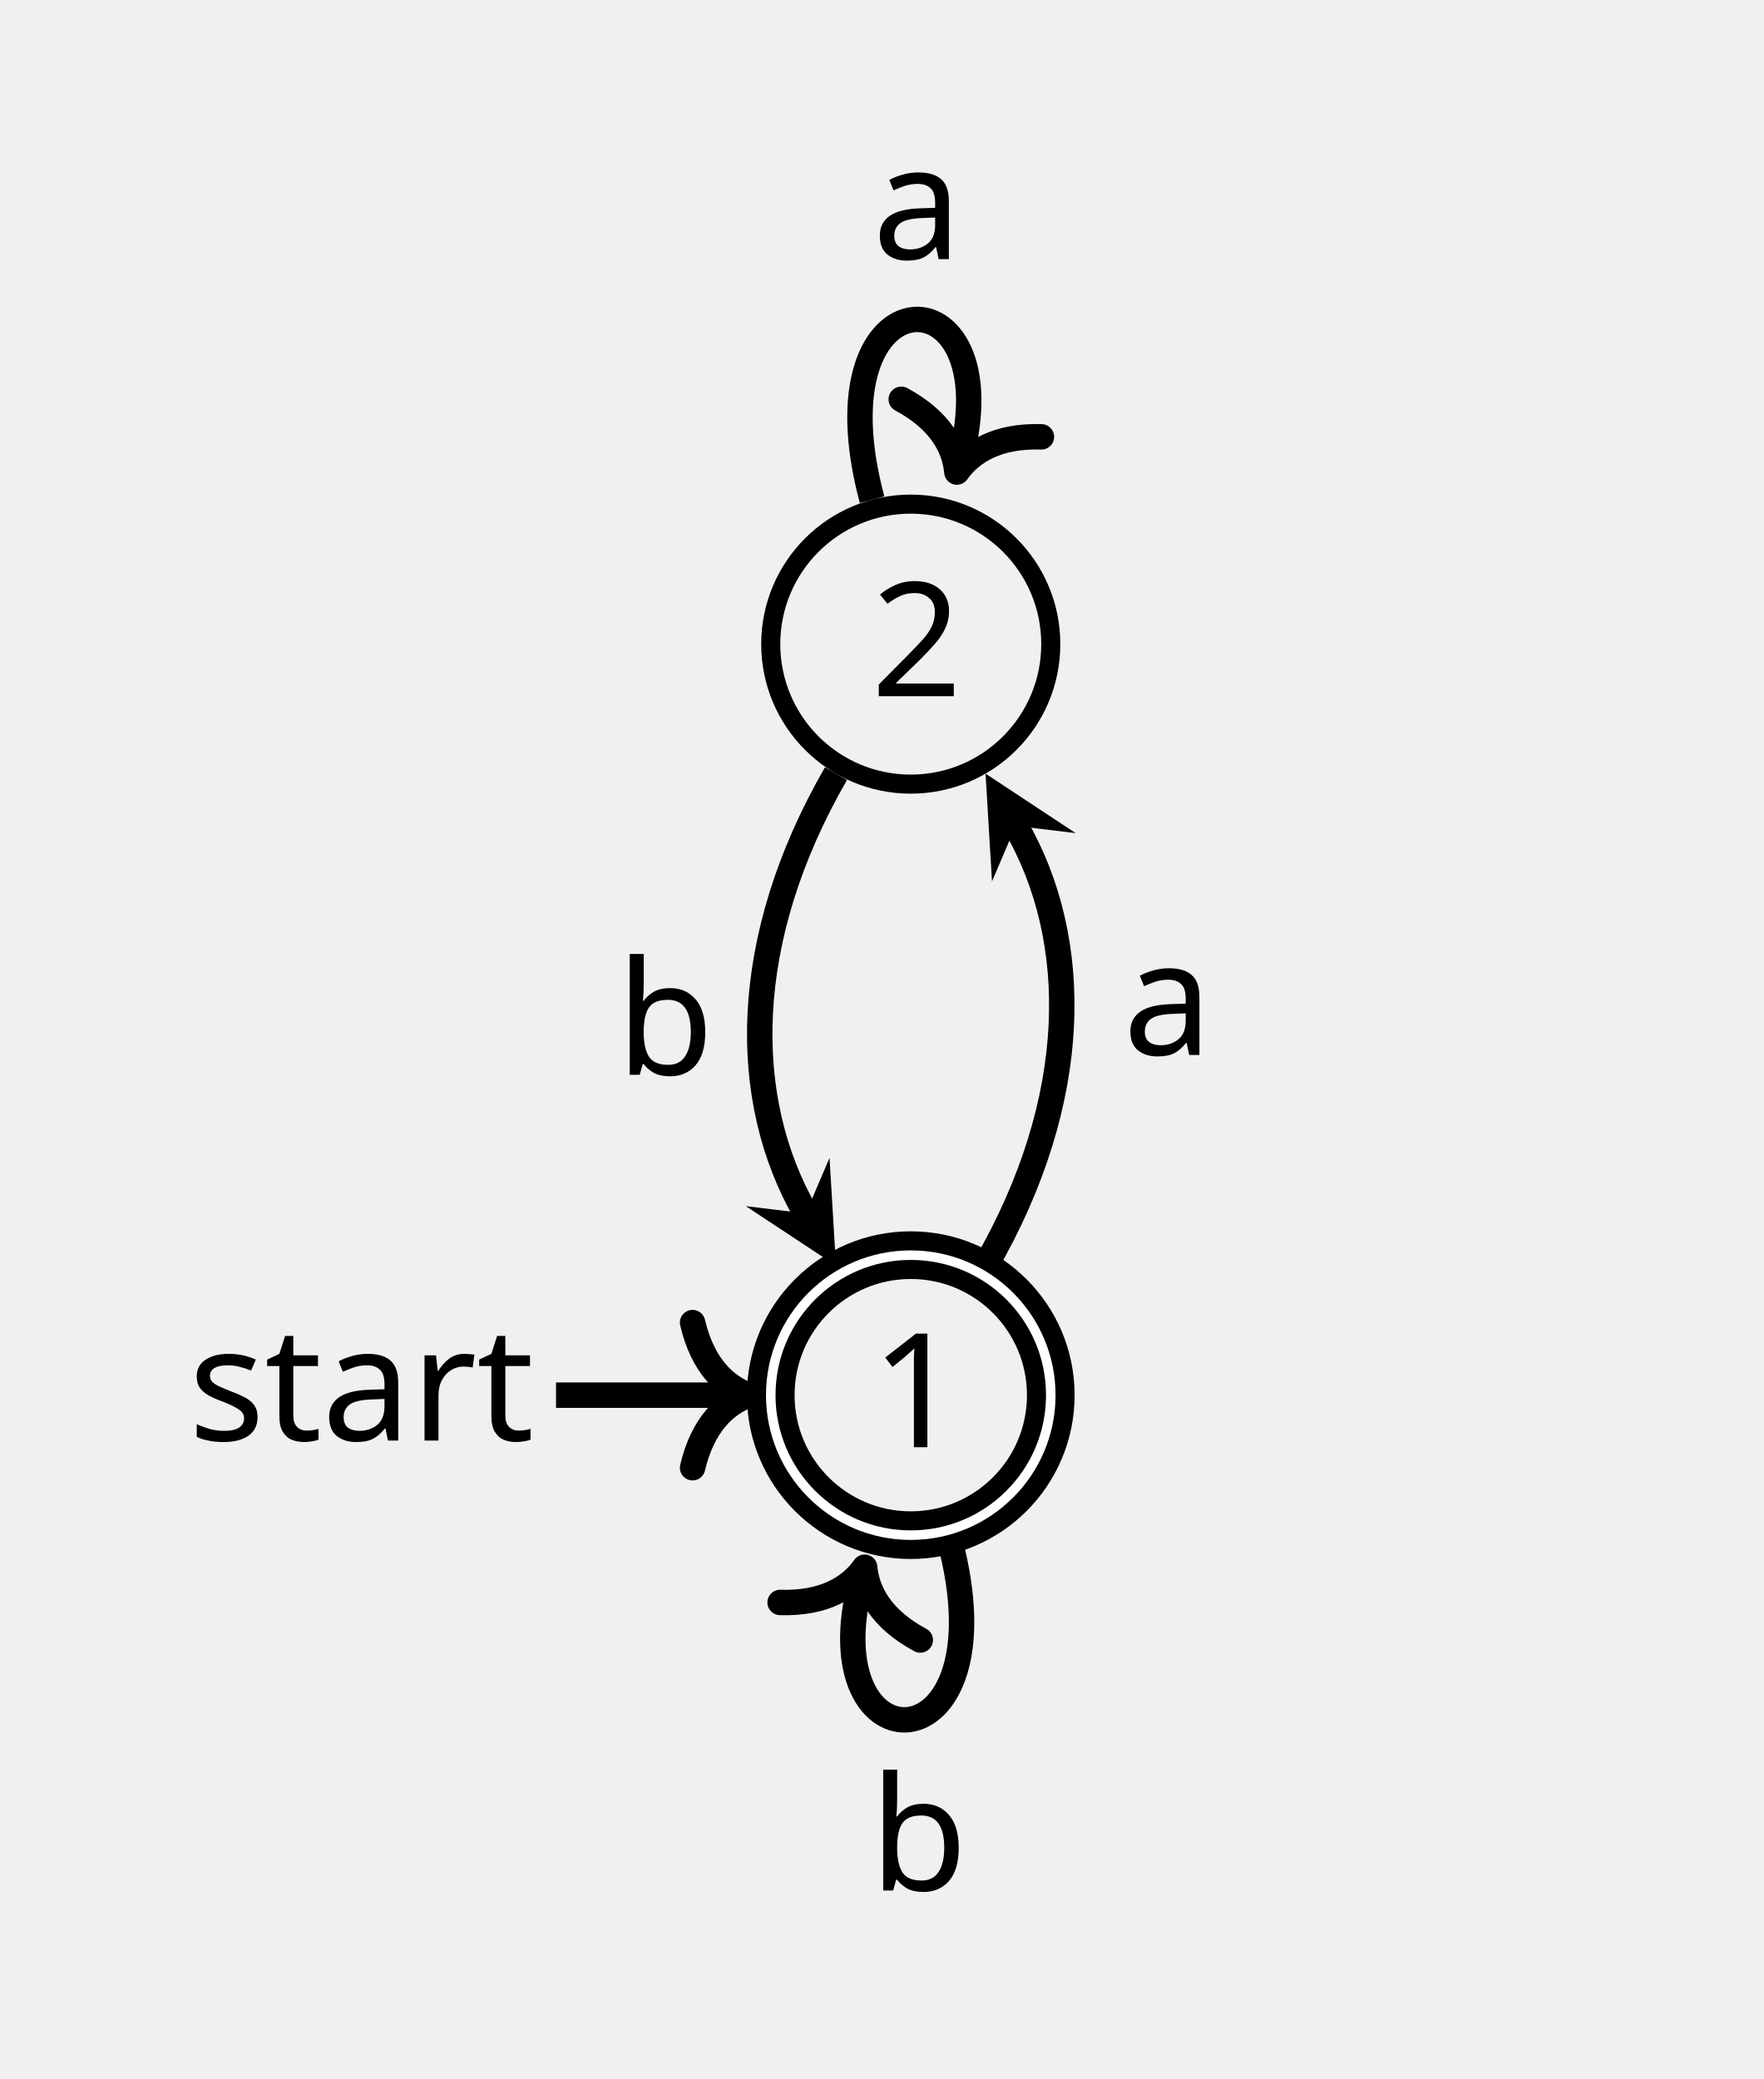
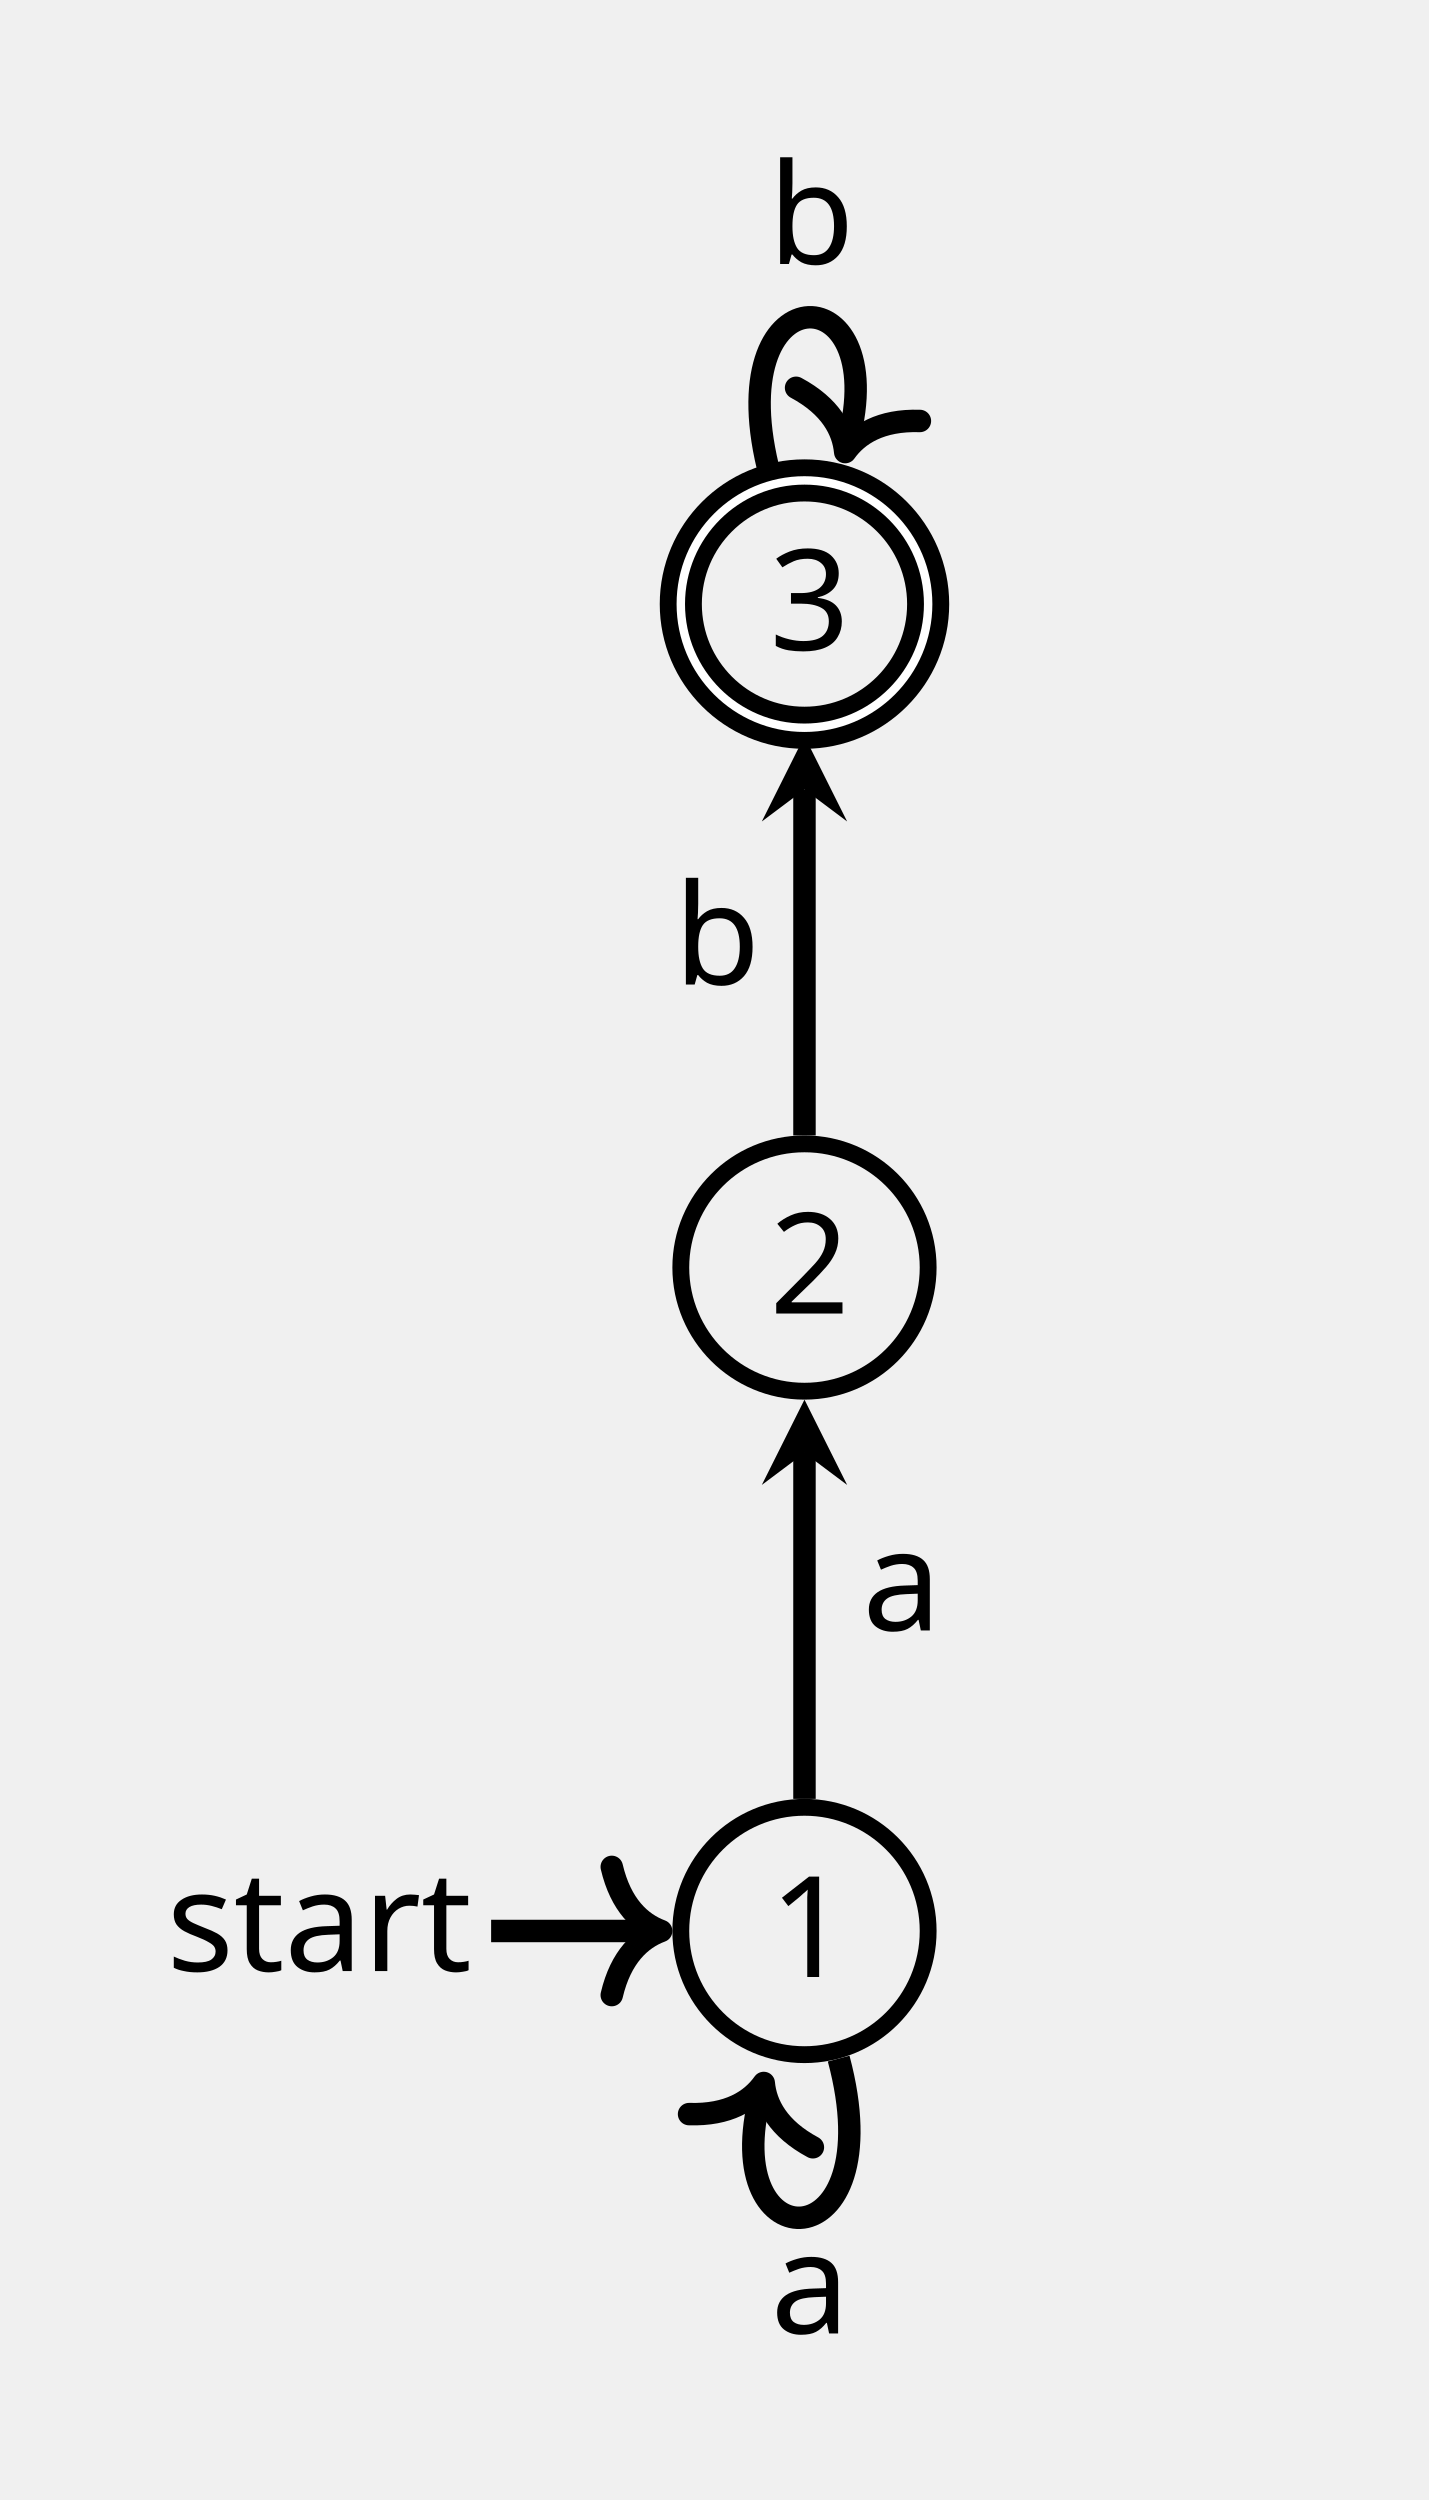
- <svg xmlns="http://www.w3.org/2000/svg" version="1.1" id="svg2" width="147.479" height="173.861" viewBox="0 0 147.479 173.861">
+ <svg xmlns="http://www.w3.org/2000/svg" version="1.1" id="svg2" width="135.209" height="236.667" viewBox="0 0 135.209 236.667">
  <defs id="defs6" />
-   <g id="g8" transform="matrix(1.333333,0,0,-1.333333,0,173.8613)">
-     <g id="g10" transform="translate(57.118,42.891)">
+   <g id="g8" transform="matrix(1.333333,0,0,-1.333333,0,236.6667)">
+     <g id="g10" transform="translate(57.118,40.4)">
      <g id="g12">
        <g id="g14">
          <g id="g16">
            <g id="g18">
-               <g id="g20">
-                 <path d="M 8.781,0 C 8.781,4.85 4.85,8.781 0,8.781 -4.85,8.781 -8.781,4.85 -8.781,0 c 0,-4.85 3.932,-8.781 8.781,-8.781 4.85,0 8.781,3.932 8.781,8.781 z" style="fill:none;stroke:#000000;stroke-width:2.989;stroke-linecap:butt;stroke-linejoin:miter;stroke-miterlimit:10;stroke-dasharray:none;stroke-opacity:1" id="path22" />
-                 <g id="g24">
-                   <path d="M 8.781,0 C 8.781,4.85 4.85,8.781 0,8.781 -4.85,8.781 -8.781,4.85 -8.781,0 c 0,-4.85 3.932,-8.781 8.781,-8.781 4.85,0 8.781,3.932 8.781,8.781 z" style="fill:none;stroke:#ffffff;stroke-width:0.598;stroke-linecap:butt;stroke-linejoin:miter;stroke-miterlimit:10;stroke-dasharray:none;stroke-opacity:1" id="path26" />
+               <path d="M 8.781,0 C 8.781,4.85 4.85,8.781 0,8.781 -4.85,8.781 -8.781,4.85 -8.781,0 c 0,-4.85 3.932,-8.781 8.781,-8.781 4.85,0 8.781,3.932 8.781,8.781 z" style="fill:none;stroke:#000000;stroke-width:1.196;stroke-linecap:butt;stroke-linejoin:miter;stroke-miterlimit:10;stroke-dasharray:none;stroke-opacity:1" id="path20" />
+             </g>
+             <g id="g22" transform="translate(-2.49,-3.265)">
+               <g id="g24">
+                 <g id="g26" transform="translate(-54.628,-37.135)">
+                   <text xml:space="preserve" transform="matrix(1,0,0,-1,54.628,37.135)" style="font-variant:normal;font-weight:normal;font-size:9.963px;font-family:CMSS10;-inkscape-font-specification:CMSS10;writing-mode:lr-tb;fill:#000000;fill-opacity:1;fill-rule:nonzero;stroke:none" id="text30">
+                     <tspan x="0" y="0" id="tspan28">1</tspan>
+                   </text>
+                   <g id="g32" transform="translate(54.628,37.135)" />
                </g>
              </g>
+               <g id="g34" transform="translate(2.49,3.265)" />
            </g>
-             <g id="g28" transform="translate(-2.49,-3.266)">
-               <g id="g30">
-                 <g id="g32" transform="translate(-54.628,-39.625)">
-                   <text xml:space="preserve" transform="matrix(1,0,0,-1,54.628,39.625)" style="font-variant:normal;font-weight:normal;font-size:9.963px;font-family:CMSS10;-inkscape-font-specification:CMSS10;writing-mode:lr-tb;fill:#000000;fill-opacity:1;fill-rule:nonzero;stroke:none" id="text36">
-                     <tspan x="0" y="0" id="tspan34">1</tspan>
-                   </text>
-                   <g id="g38" transform="translate(54.628,39.625)" />
+           </g>
+           <g id="g36">
+             <g id="g38">
+               <path d="m -22.248,0 h 11.274" style="fill:none;stroke:#000000;stroke-width:1.594;stroke-linecap:butt;stroke-linejoin:miter;stroke-miterlimit:10;stroke-dasharray:none;stroke-opacity:1" id="path40" />
+               <g id="g42" transform="translate(-10.17616)">
+                 <g id="g44">
+                   <path d="M -3.507,4.551 C -2.866,1.82 -1.438,0.531 0,0 -1.438,-0.531 -2.866,-1.82 -3.507,-4.551" style="fill:none;stroke:#000000;stroke-width:1.594;stroke-linecap:round;stroke-linejoin:round;stroke-miterlimit:10;stroke-dasharray:none;stroke-opacity:1" id="path46" />
                </g>
              </g>
-               <g id="g40" transform="translate(2.49,3.266)" />
-             </g>
-           </g>
-           <g id="g42">
-             <g id="g44">
-               <path d="m -22.248,0 h 11.274" style="fill:none;stroke:#000000;stroke-width:1.594;stroke-linecap:butt;stroke-linejoin:miter;stroke-miterlimit:10;stroke-dasharray:none;stroke-opacity:1" id="path46" />
-               <g id="g48" transform="translate(-10.17616)">
-                 <g id="g50">
-                   <path d="M -3.507,4.551 C -2.866,1.82 -1.438,0.531 0,0 -1.438,-0.531 -2.866,-1.82 -3.507,-4.551" style="fill:none;stroke:#000000;stroke-width:1.594;stroke-linecap:round;stroke-linejoin:round;stroke-miterlimit:10;stroke-dasharray:none;stroke-opacity:1" id="path52" />
-                 </g>
-               </g>
-               <g id="g54">
-                 <g id="g56" transform="translate(-45.294,-2.847)">
-                   <g id="g58">
-                     <g id="g60" transform="translate(-11.824,-40.044)">
-                       <text xml:space="preserve" transform="matrix(1,0,0,-1,11.824,40.044)" style="font-variant:normal;font-weight:normal;font-size:9.963px;font-family:CMSS10;-inkscape-font-specification:CMSS10;writing-mode:lr-tb;fill:#000000;fill-opacity:1;fill-rule:nonzero;stroke:none" id="text64">
-                         <tspan x="0 3.819 7.416 11.925 15.329" y="0" id="tspan62">start</tspan>
+               <g id="g48">
+                 <g id="g50" transform="translate(-45.294,-2.846)">
+                   <g id="g52">
+                     <g id="g54" transform="translate(-11.824,-37.554)">
+                       <text xml:space="preserve" transform="matrix(1,0,0,-1,11.824,37.554)" style="font-variant:normal;font-weight:normal;font-size:9.963px;font-family:CMSS10;-inkscape-font-specification:CMSS10;writing-mode:lr-tb;fill:#000000;fill-opacity:1;fill-rule:nonzero;stroke:none" id="text58">
+                         <tspan x="0 3.819 7.416 11.925 15.329" y="0" id="tspan56">start</tspan>
                      </text>
-                       <g id="g66" transform="translate(11.824,40.044)" />
+                       <g id="g60" transform="translate(11.824,37.554)" />
                    </g>
                  </g>
-                   <g id="g68" transform="translate(45.294,2.847)" />
+                   <g id="g62" transform="translate(45.294,2.846)" />
                </g>
              </g>
            </g>
          </g>
-           <g id="g70">
-             <g id="g72">
-               <path d="m 8.781,47.105 c 0,4.85 -3.932,8.781 -8.781,8.781 -4.85,0 -8.781,-3.932 -8.781,-8.781 0,-4.85 3.932,-8.781 8.781,-8.781 4.85,0 8.781,3.932 8.781,8.781 z" style="fill:none;stroke:#000000;stroke-width:1.196;stroke-linecap:butt;stroke-linejoin:miter;stroke-miterlimit:10;stroke-dasharray:none;stroke-opacity:1" id="path74" />
+           <g id="g64">
+             <g id="g66">
+               <path d="m 8.781,47.105 c 0,4.85 -3.932,8.781 -8.781,8.781 -4.85,0 -8.781,-3.932 -8.781,-8.781 0,-4.85 3.932,-8.781 8.781,-8.781 4.85,0 8.781,3.932 8.781,8.781 z" style="fill:none;stroke:#000000;stroke-width:1.196;stroke-linecap:butt;stroke-linejoin:miter;stroke-miterlimit:10;stroke-dasharray:none;stroke-opacity:1" id="path68" />
            </g>
-             <g id="g76" transform="translate(-2.49,43.839)">
-               <g id="g78">
-                 <g id="g80" transform="translate(-54.628,-86.73)">
-                   <text xml:space="preserve" transform="matrix(1,0,0,-1,54.628,86.73)" style="font-variant:normal;font-weight:normal;font-size:9.963px;font-family:CMSS10;-inkscape-font-specification:CMSS10;writing-mode:lr-tb;fill:#000000;fill-opacity:1;fill-rule:nonzero;stroke:none" id="text84">
-                     <tspan x="0" y="0" id="tspan82">2</tspan>
+             <g id="g70" transform="translate(-2.49,43.839)">
+               <g id="g72">
+                 <g id="g74" transform="translate(-54.628,-84.239)">
+                   <text xml:space="preserve" transform="matrix(1,0,0,-1,54.628,84.239)" style="font-variant:normal;font-weight:normal;font-size:9.963px;font-family:CMSS10;-inkscape-font-specification:CMSS10;writing-mode:lr-tb;fill:#000000;fill-opacity:1;fill-rule:nonzero;stroke:none" id="text78">
+                     <tspan x="0" y="0" id="tspan76">2</tspan>
                  </text>
-                   <g id="g86" transform="translate(54.628,86.73)" />
+                   <g id="g80" transform="translate(54.628,84.239)" />
                </g>
              </g>
-               <g id="g88" transform="translate(2.49,-43.839)" />
+               <g id="g82" transform="translate(2.49,-43.839)" />
            </g>
          </g>
-           <g id="g90">
-             <g id="g92">
-               <path d="m 4.689,8.122 c 6.017,10.422 6.017,20.438 1.893,27.582" style="fill:none;stroke:#000000;stroke-width:1.594;stroke-linecap:butt;stroke-linejoin:miter;stroke-miterlimit:10;stroke-dasharray:none;stroke-opacity:1" id="path94" />
-               <g id="g96" transform="matrix(-0.49998,0.86601,-0.86601,-0.49998,6.58226,35.70409)">
-                 <g id="g98">
-                   <path d="M 3.786,0 -2.271,3.029 0,0 -2.271,-3.029" style="fill:#000000;fill-opacity:1;fill-rule:nonzero;stroke:none" id="path100" />
+           <g id="g84">
+             <g id="g86">
+               <g id="g88">
+                 <path d="m 8.781,94.21 c 0,4.85 -3.932,8.781 -8.781,8.781 -4.85,0 -8.781,-3.932 -8.781,-8.781 0,-4.85 3.932,-8.781 8.781,-8.781 4.85,0 8.781,3.932 8.781,8.781 z" style="fill:none;stroke:#000000;stroke-width:2.989;stroke-linecap:butt;stroke-linejoin:miter;stroke-miterlimit:10;stroke-dasharray:none;stroke-opacity:1" id="path90" />
+                 <g id="g92">
+                   <path d="m 8.781,94.21 c 0,4.85 -3.932,8.781 -8.781,8.781 -4.85,0 -8.781,-3.932 -8.781,-8.781 0,-4.85 3.932,-8.781 8.781,-8.781 4.85,0 8.781,3.932 8.781,8.781 z" style="fill:none;stroke:#ffffff;stroke-width:0.598;stroke-linecap:butt;stroke-linejoin:miter;stroke-miterlimit:10;stroke-dasharray:none;stroke-opacity:1" id="path94" />
                </g>
              </g>
-               <g id="g102">
-                 <g id="g104" transform="translate(13.32,21.338)">
-                   <g id="g106">
-                     <g id="g108" transform="translate(-70.438,-64.229)">
-                       <text xml:space="preserve" transform="matrix(1,0,0,-1,70.438,64.229)" style="font-variant:normal;font-weight:normal;font-size:9.963px;font-family:CMSS10;-inkscape-font-specification:CMSS10;writing-mode:lr-tb;fill:#000000;fill-opacity:1;fill-rule:nonzero;stroke:none" id="text112">
-                         <tspan x="0" y="0" id="tspan110">a</tspan>
+             </g>
+             <g id="g96" transform="translate(-2.49,90.944)">
+               <g id="g98">
+                 <g id="g100" transform="translate(-54.628,-131.344)">
+                   <text xml:space="preserve" transform="matrix(1,0,0,-1,54.628,131.344)" style="font-variant:normal;font-weight:normal;font-size:9.963px;font-family:CMSS10;-inkscape-font-specification:CMSS10;writing-mode:lr-tb;fill:#000000;fill-opacity:1;fill-rule:nonzero;stroke:none" id="text104">
+                     <tspan x="0" y="0" id="tspan102">3</tspan>
+                   </text>
+                   <g id="g106" transform="translate(54.628,131.344)" />
+                 </g>
+               </g>
+               <g id="g108" transform="translate(2.49,-90.944)" />
+             </g>
+           </g>
+           <g id="g110">
+             <g id="g112">
+               <path d="M 0,9.379 V 33.94" style="fill:none;stroke:#000000;stroke-width:1.594;stroke-linecap:butt;stroke-linejoin:miter;stroke-miterlimit:10;stroke-dasharray:none;stroke-opacity:1" id="path114" />
+               <g id="g116" transform="rotate(90,-16.97006,16.97006)">
+                 <g id="g118">
+                   <path d="M 3.786,0 -2.271,3.029 0,0 -2.271,-3.029" style="fill:#000000;fill-opacity:1;fill-rule:nonzero;stroke:none" id="path120" />
+                 </g>
+               </g>
+               <g id="g122">
+                 <g id="g124" transform="translate(4.118,21.339)">
+                   <g id="g126">
+                     <g id="g128" transform="translate(-61.236,-61.739)">
+                       <text xml:space="preserve" transform="matrix(1,0,0,-1,61.236,61.739)" style="font-variant:normal;font-weight:normal;font-size:9.963px;font-family:CMSS10;-inkscape-font-specification:CMSS10;writing-mode:lr-tb;fill:#000000;fill-opacity:1;fill-rule:nonzero;stroke:none" id="text132">
+                         <tspan x="0" y="0" id="tspan130">a</tspan>
                      </text>
-                       <g id="g114" transform="translate(70.438,64.229)" />
+                       <g id="g134" transform="translate(61.236,61.739)" />
                    </g>
                  </g>
-                   <g id="g116" transform="translate(-13.32,-21.338)" />
+                   <g id="g136" transform="translate(-4.118,-21.339)" />
                </g>
              </g>
            </g>
          </g>
-           <g id="g118">
-             <g id="g120">
-               <path d="M -4.689,38.983 C -10.707,28.56 -10.707,18.545 -6.582,11.401" style="fill:none;stroke:#000000;stroke-width:1.594;stroke-linecap:butt;stroke-linejoin:miter;stroke-miterlimit:10;stroke-dasharray:none;stroke-opacity:1" id="path122" />
-               <g id="g124" transform="matrix(0.49998,-0.86601,0.86601,0.49998,-6.58226,11.401)">
-                 <g id="g126">
-                   <path d="M 3.786,0 -2.271,3.029 0,0 -2.271,-3.029" style="fill:#000000;fill-opacity:1;fill-rule:nonzero;stroke:none" id="path128" />
+           <g id="g138">
+             <g id="g140">
+               <path d="M 0,56.484 V 81.045" style="fill:none;stroke:#000000;stroke-width:1.594;stroke-linecap:butt;stroke-linejoin:miter;stroke-miterlimit:10;stroke-dasharray:none;stroke-opacity:1" id="path142" />
+               <g id="g144" transform="rotate(90,-40.52262,40.52262)">
+                 <g id="g146">
+                   <path d="M 3.786,0 -2.271,3.029 0,0 -2.271,-3.029" style="fill:#000000;fill-opacity:1;fill-rule:nonzero;stroke:none" id="path148" />
                </g>
              </g>
-               <g id="g130">
-                 <g id="g132" transform="translate(-41.666,20.093)">
-                   <g id="g134">
-                     <g id="g136" transform="translate(-15.452,-62.984)">
-                       <text xml:space="preserve" transform="matrix(1,0,0,-1,38.651,62.984)" style="font-variant:normal;font-weight:normal;font-size:9.963px;font-family:CMSS10;-inkscape-font-specification:CMSS10;writing-mode:lr-tb;fill:#000000;fill-opacity:1;fill-rule:nonzero;stroke:none" id="text140">
-                         <tspan x="0" y="0" id="tspan138">b</tspan>
+               <g id="g150">
+                 <g id="g152" transform="translate(-32.464,67.198)">
+                   <g id="g154">
+                     <g id="g156" transform="translate(-24.654,-107.598)">
+                       <text xml:space="preserve" transform="matrix(1,0,0,-1,47.854,107.598)" style="font-variant:normal;font-weight:normal;font-size:9.963px;font-family:CMSS10;-inkscape-font-specification:CMSS10;writing-mode:lr-tb;fill:#000000;fill-opacity:1;fill-rule:nonzero;stroke:none" id="text160">
+                         <tspan x="0" y="0" id="tspan158">b</tspan>
                      </text>
-                       <g id="g142" transform="translate(15.452,62.984)" />
+                       <g id="g162" transform="translate(24.654,107.598)" />
                    </g>
                  </g>
-                   <g id="g144" transform="translate(41.666,-20.093)" />
+                   <g id="g164" transform="translate(32.464,-67.198)" />
                </g>
              </g>
            </g>
          </g>
-           <g id="g146">
-             <g id="g148">
-               <path d="m 2.427,-9.059 c 3.92,-14.628 -8.774,-14.628 -5.525,-2.502" style="fill:none;stroke:#000000;stroke-width:1.594;stroke-linecap:butt;stroke-linejoin:miter;stroke-miterlimit:10;stroke-dasharray:none;stroke-opacity:1" id="path150" />
-               <g id="g152" transform="matrix(0.25879,0.96593,-0.96593,0.25879,-2.89128,-10.79163)">
-                 <g id="g154">
-                   <path d="M -3.507,4.551 C -2.866,1.82 -1.438,0.531 0,0 -1.438,-0.531 -2.866,-1.82 -3.507,-4.551" style="fill:none;stroke:#000000;stroke-width:1.594;stroke-linecap:round;stroke-linejoin:round;stroke-miterlimit:10;stroke-dasharray:none;stroke-opacity:1" id="path156" />
+           <g id="g166">
+             <g id="g168">
+               <path d="m 2.427,-9.059 c 3.92,-14.628 -8.774,-14.628 -5.525,-2.502" style="fill:none;stroke:#000000;stroke-width:1.594;stroke-linecap:butt;stroke-linejoin:miter;stroke-miterlimit:10;stroke-dasharray:none;stroke-opacity:1" id="path170" />
+               <g id="g172" transform="matrix(0.25879,0.96593,-0.96593,0.25879,-2.89128,-10.79163)">
+                 <g id="g174">
+                   <path d="M -3.507,4.551 C -2.866,1.82 -1.438,0.531 0,0 -1.438,-0.531 -2.866,-1.82 -3.507,-4.551" style="fill:none;stroke:#000000;stroke-width:1.594;stroke-linecap:round;stroke-linejoin:round;stroke-miterlimit:10;stroke-dasharray:none;stroke-opacity:1" id="path176" />
                </g>
              </g>
-               <g id="g158">
-                 <g id="g160" transform="translate(-2.573,-31.067)">
-                   <g id="g162">
-                     <g id="g164" transform="translate(-54.545,-11.824)">
-                       <text xml:space="preserve" transform="matrix(1,0,0,-1,54.545,11.824)" style="font-variant:normal;font-weight:normal;font-size:9.963px;font-family:CMSS10;-inkscape-font-specification:CMSS10;writing-mode:lr-tb;fill:#000000;fill-opacity:1;fill-rule:nonzero;stroke:none" id="text168">
-                         <tspan x="0" y="0" id="tspan166">b</tspan>
+               <g id="g178">
+                 <g id="g180" transform="translate(-2.393,-28.576)">
+                   <g id="g182">
+                     <g id="g184" transform="translate(-54.725,-11.824)">
+                       <text xml:space="preserve" transform="matrix(1,0,0,-1,54.725,11.824)" style="font-variant:normal;font-weight:normal;font-size:9.963px;font-family:CMSS10;-inkscape-font-specification:CMSS10;writing-mode:lr-tb;fill:#000000;fill-opacity:1;fill-rule:nonzero;stroke:none" id="text188">
+                         <tspan x="0" y="0" id="tspan186">a</tspan>
                      </text>
-                       <g id="g170" transform="translate(54.545,11.824)" />
+                       <g id="g190" transform="translate(54.725,11.824)" />
                    </g>
                  </g>
-                   <g id="g172" transform="translate(2.573,31.067)" />
+                   <g id="g192" transform="translate(2.393,28.576)" />
                </g>
              </g>
            </g>
          </g>
-           <g id="g174">
-             <g id="g176">
-               <path d="m -2.427,56.165 c -3.92,14.628 8.774,14.628 5.525,2.502" style="fill:none;stroke:#000000;stroke-width:1.594;stroke-linecap:butt;stroke-linejoin:miter;stroke-miterlimit:10;stroke-dasharray:none;stroke-opacity:1" id="path178" />
-               <g id="g180" transform="matrix(-0.25879,-0.96593,0.96593,-0.25879,2.89128,57.89673)">
-                 <g id="g182">
-                   <path d="M -3.507,4.551 C -2.866,1.82 -1.438,0.531 0,0 -1.438,-0.531 -2.866,-1.82 -3.507,-4.551" style="fill:none;stroke:#000000;stroke-width:1.594;stroke-linecap:round;stroke-linejoin:round;stroke-miterlimit:10;stroke-dasharray:none;stroke-opacity:1" id="path184" />
+           <g id="g194">
+             <g id="g196">
+               <path d="m -2.427,103.27 c -3.92,14.628 8.774,14.628 5.525,2.502" style="fill:none;stroke:#000000;stroke-width:1.594;stroke-linecap:butt;stroke-linejoin:miter;stroke-miterlimit:10;stroke-dasharray:none;stroke-opacity:1" id="path198" />
+               <g id="g200" transform="matrix(-0.25879,-0.96593,0.96593,-0.25879,2.89128,105.0018)">
+                 <g id="g202">
+                   <path d="M -3.507,4.551 C -2.866,1.82 -1.438,0.531 0,0 -1.438,-0.531 -2.866,-1.82 -3.507,-4.551" style="fill:none;stroke:#000000;stroke-width:1.594;stroke-linecap:round;stroke-linejoin:round;stroke-miterlimit:10;stroke-dasharray:none;stroke-opacity:1" id="path204" />
                </g>
              </g>
-               <g id="g186">
-                 <g id="g188" transform="translate(-2.393,71.252)">
-                   <g id="g190">
-                     <g id="g192" transform="translate(-54.725,-114.143)">
-                       <text xml:space="preserve" transform="matrix(1,0,0,-1,54.725,114.143)" style="font-variant:normal;font-weight:normal;font-size:9.963px;font-family:CMSS10;-inkscape-font-specification:CMSS10;writing-mode:lr-tb;fill:#000000;fill-opacity:1;fill-rule:nonzero;stroke:none" id="text196">
-                         <tspan x="0" y="0" id="tspan194">a</tspan>
+               <g id="g206">
+                 <g id="g208" transform="translate(-2.573,118.357)">
+                   <g id="g210">
+                     <g id="g212" transform="translate(-54.545,-158.757)">
+                       <text xml:space="preserve" transform="matrix(1,0,0,-1,54.545,158.757)" style="font-variant:normal;font-weight:normal;font-size:9.963px;font-family:CMSS10;-inkscape-font-specification:CMSS10;writing-mode:lr-tb;fill:#000000;fill-opacity:1;fill-rule:nonzero;stroke:none" id="text216">
+                         <tspan x="0" y="0" id="tspan214">b</tspan>
                      </text>
-                       <g id="g198" transform="translate(54.725,114.143)" />
+                       <g id="g218" transform="translate(54.545,158.757)" />
                    </g>
                  </g>
-                   <g id="g200" transform="translate(2.393,-71.252)" />
+                   <g id="g220" transform="translate(2.573,-118.357)" />
                </g>
              </g>
            </g>
          </g>
        </g>
      </g>
    </g>
  </g>
</svg>
